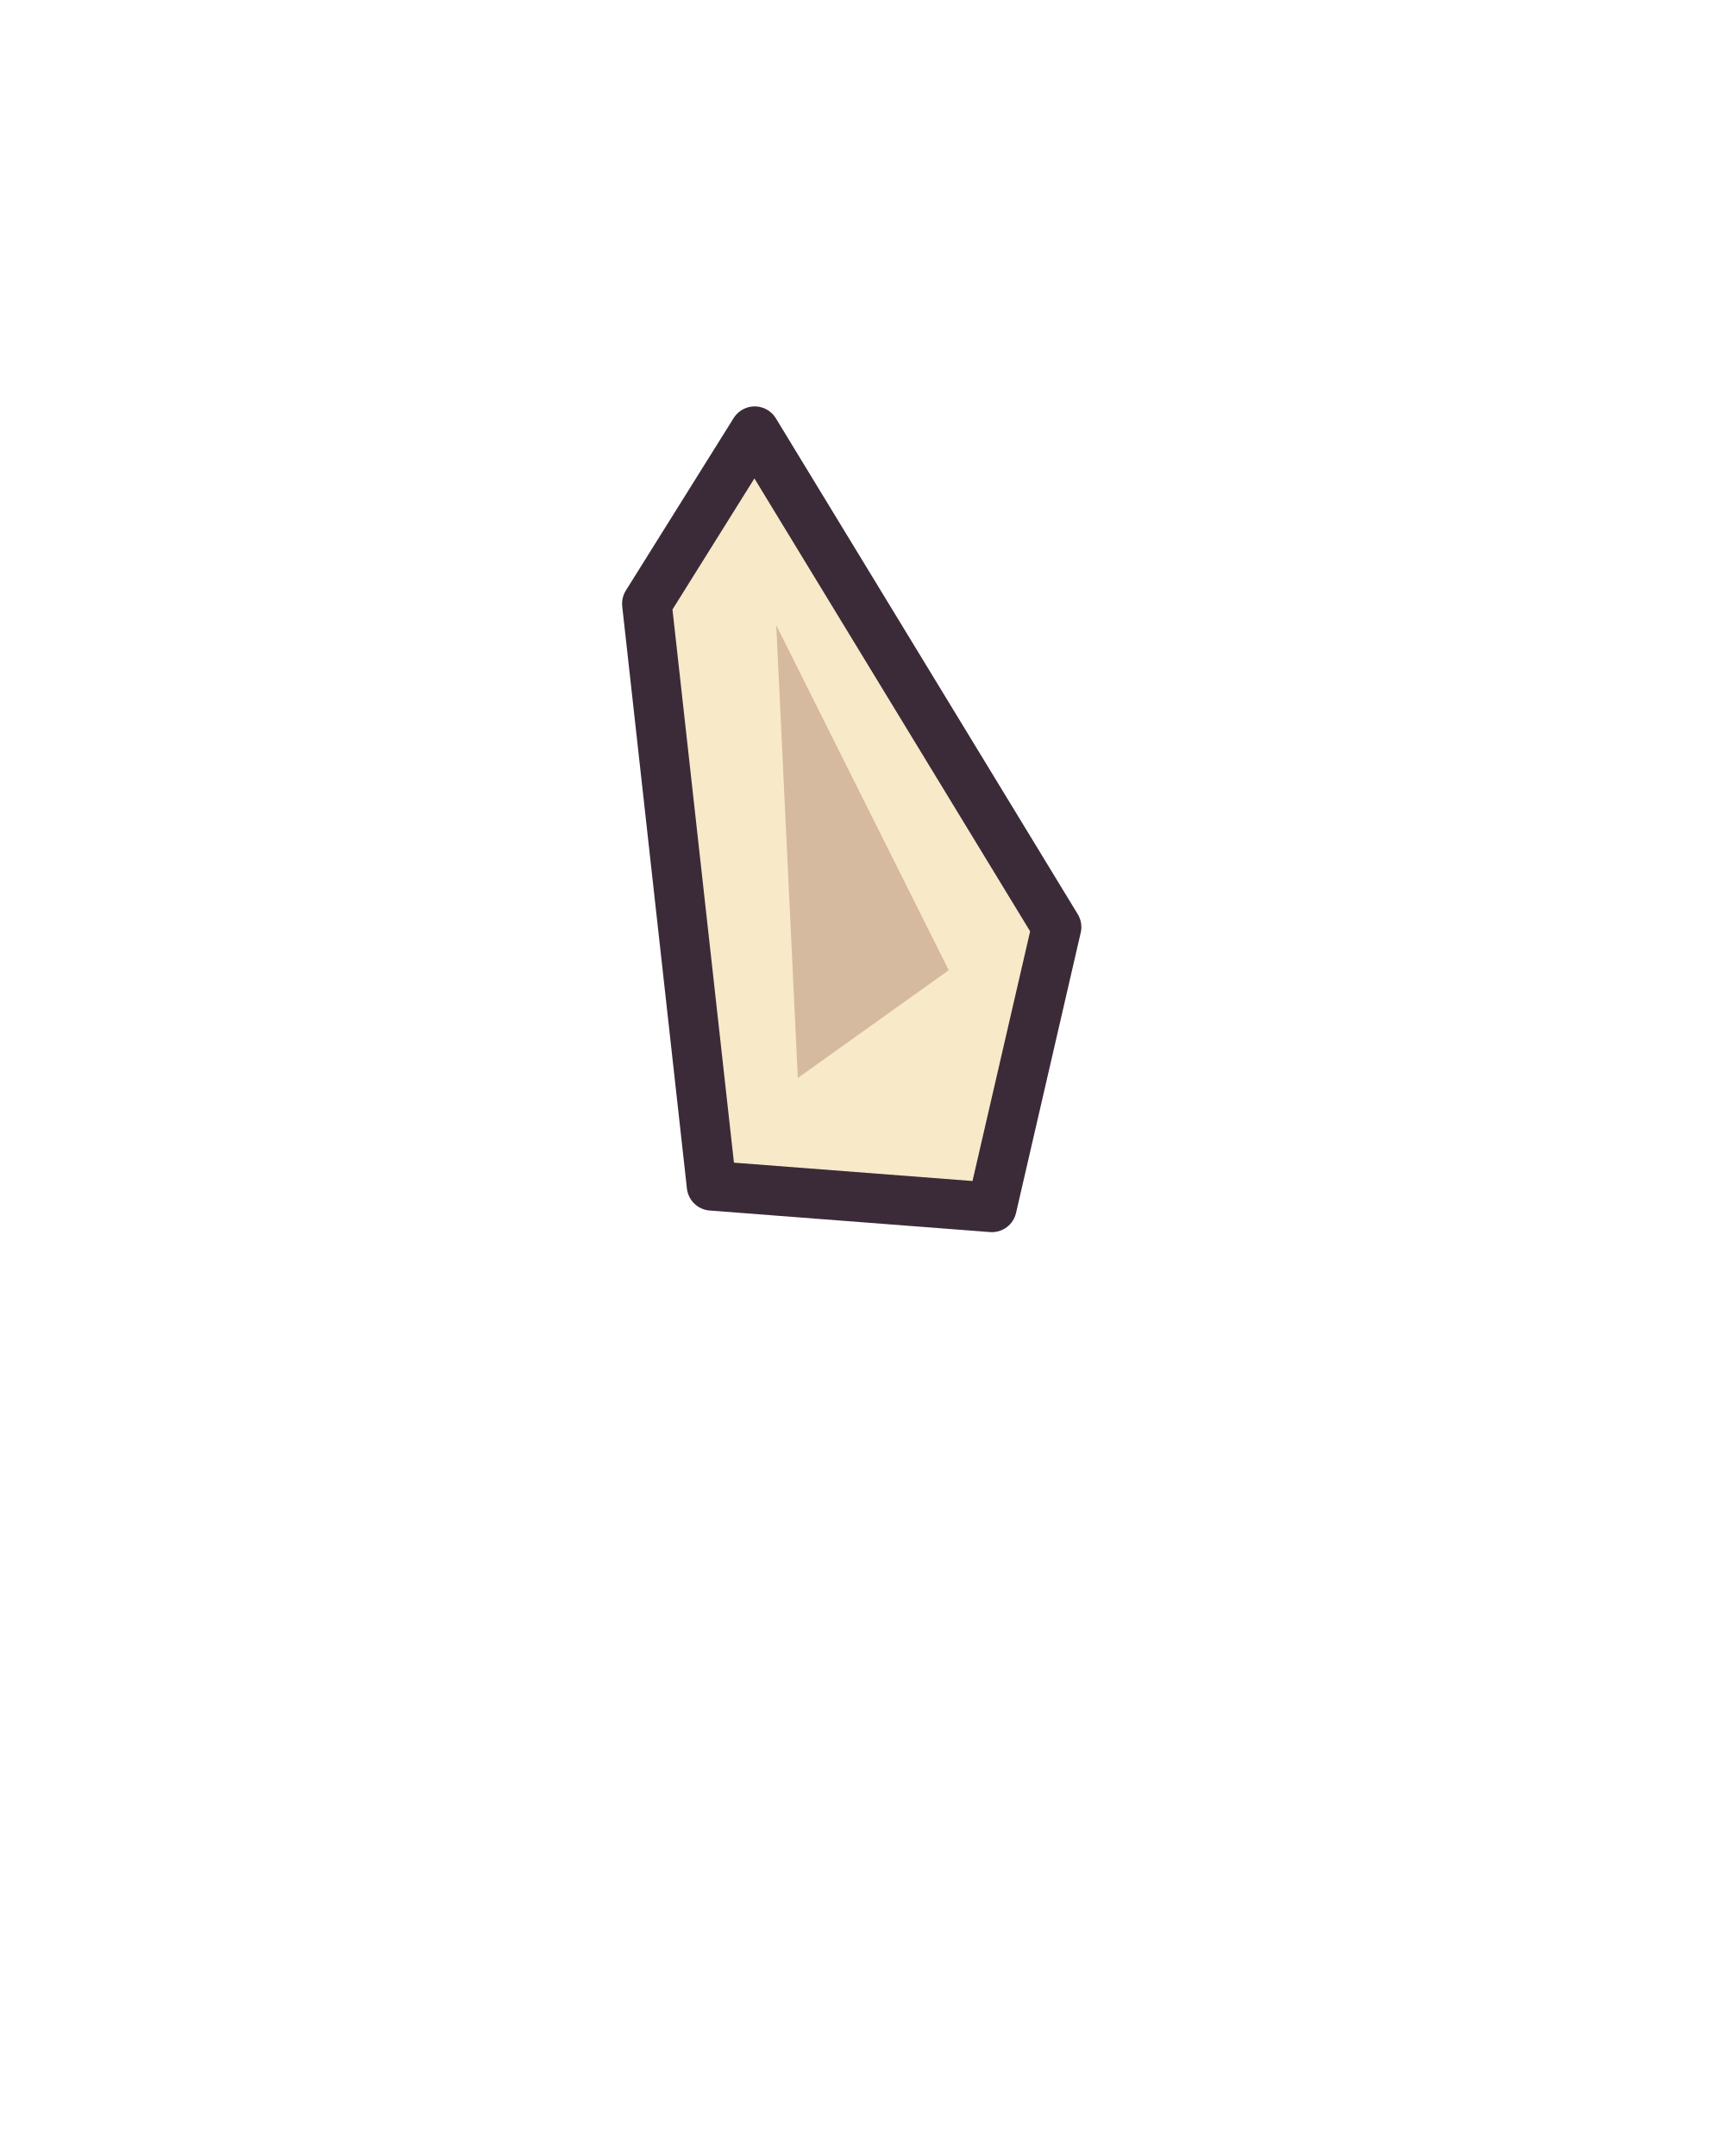
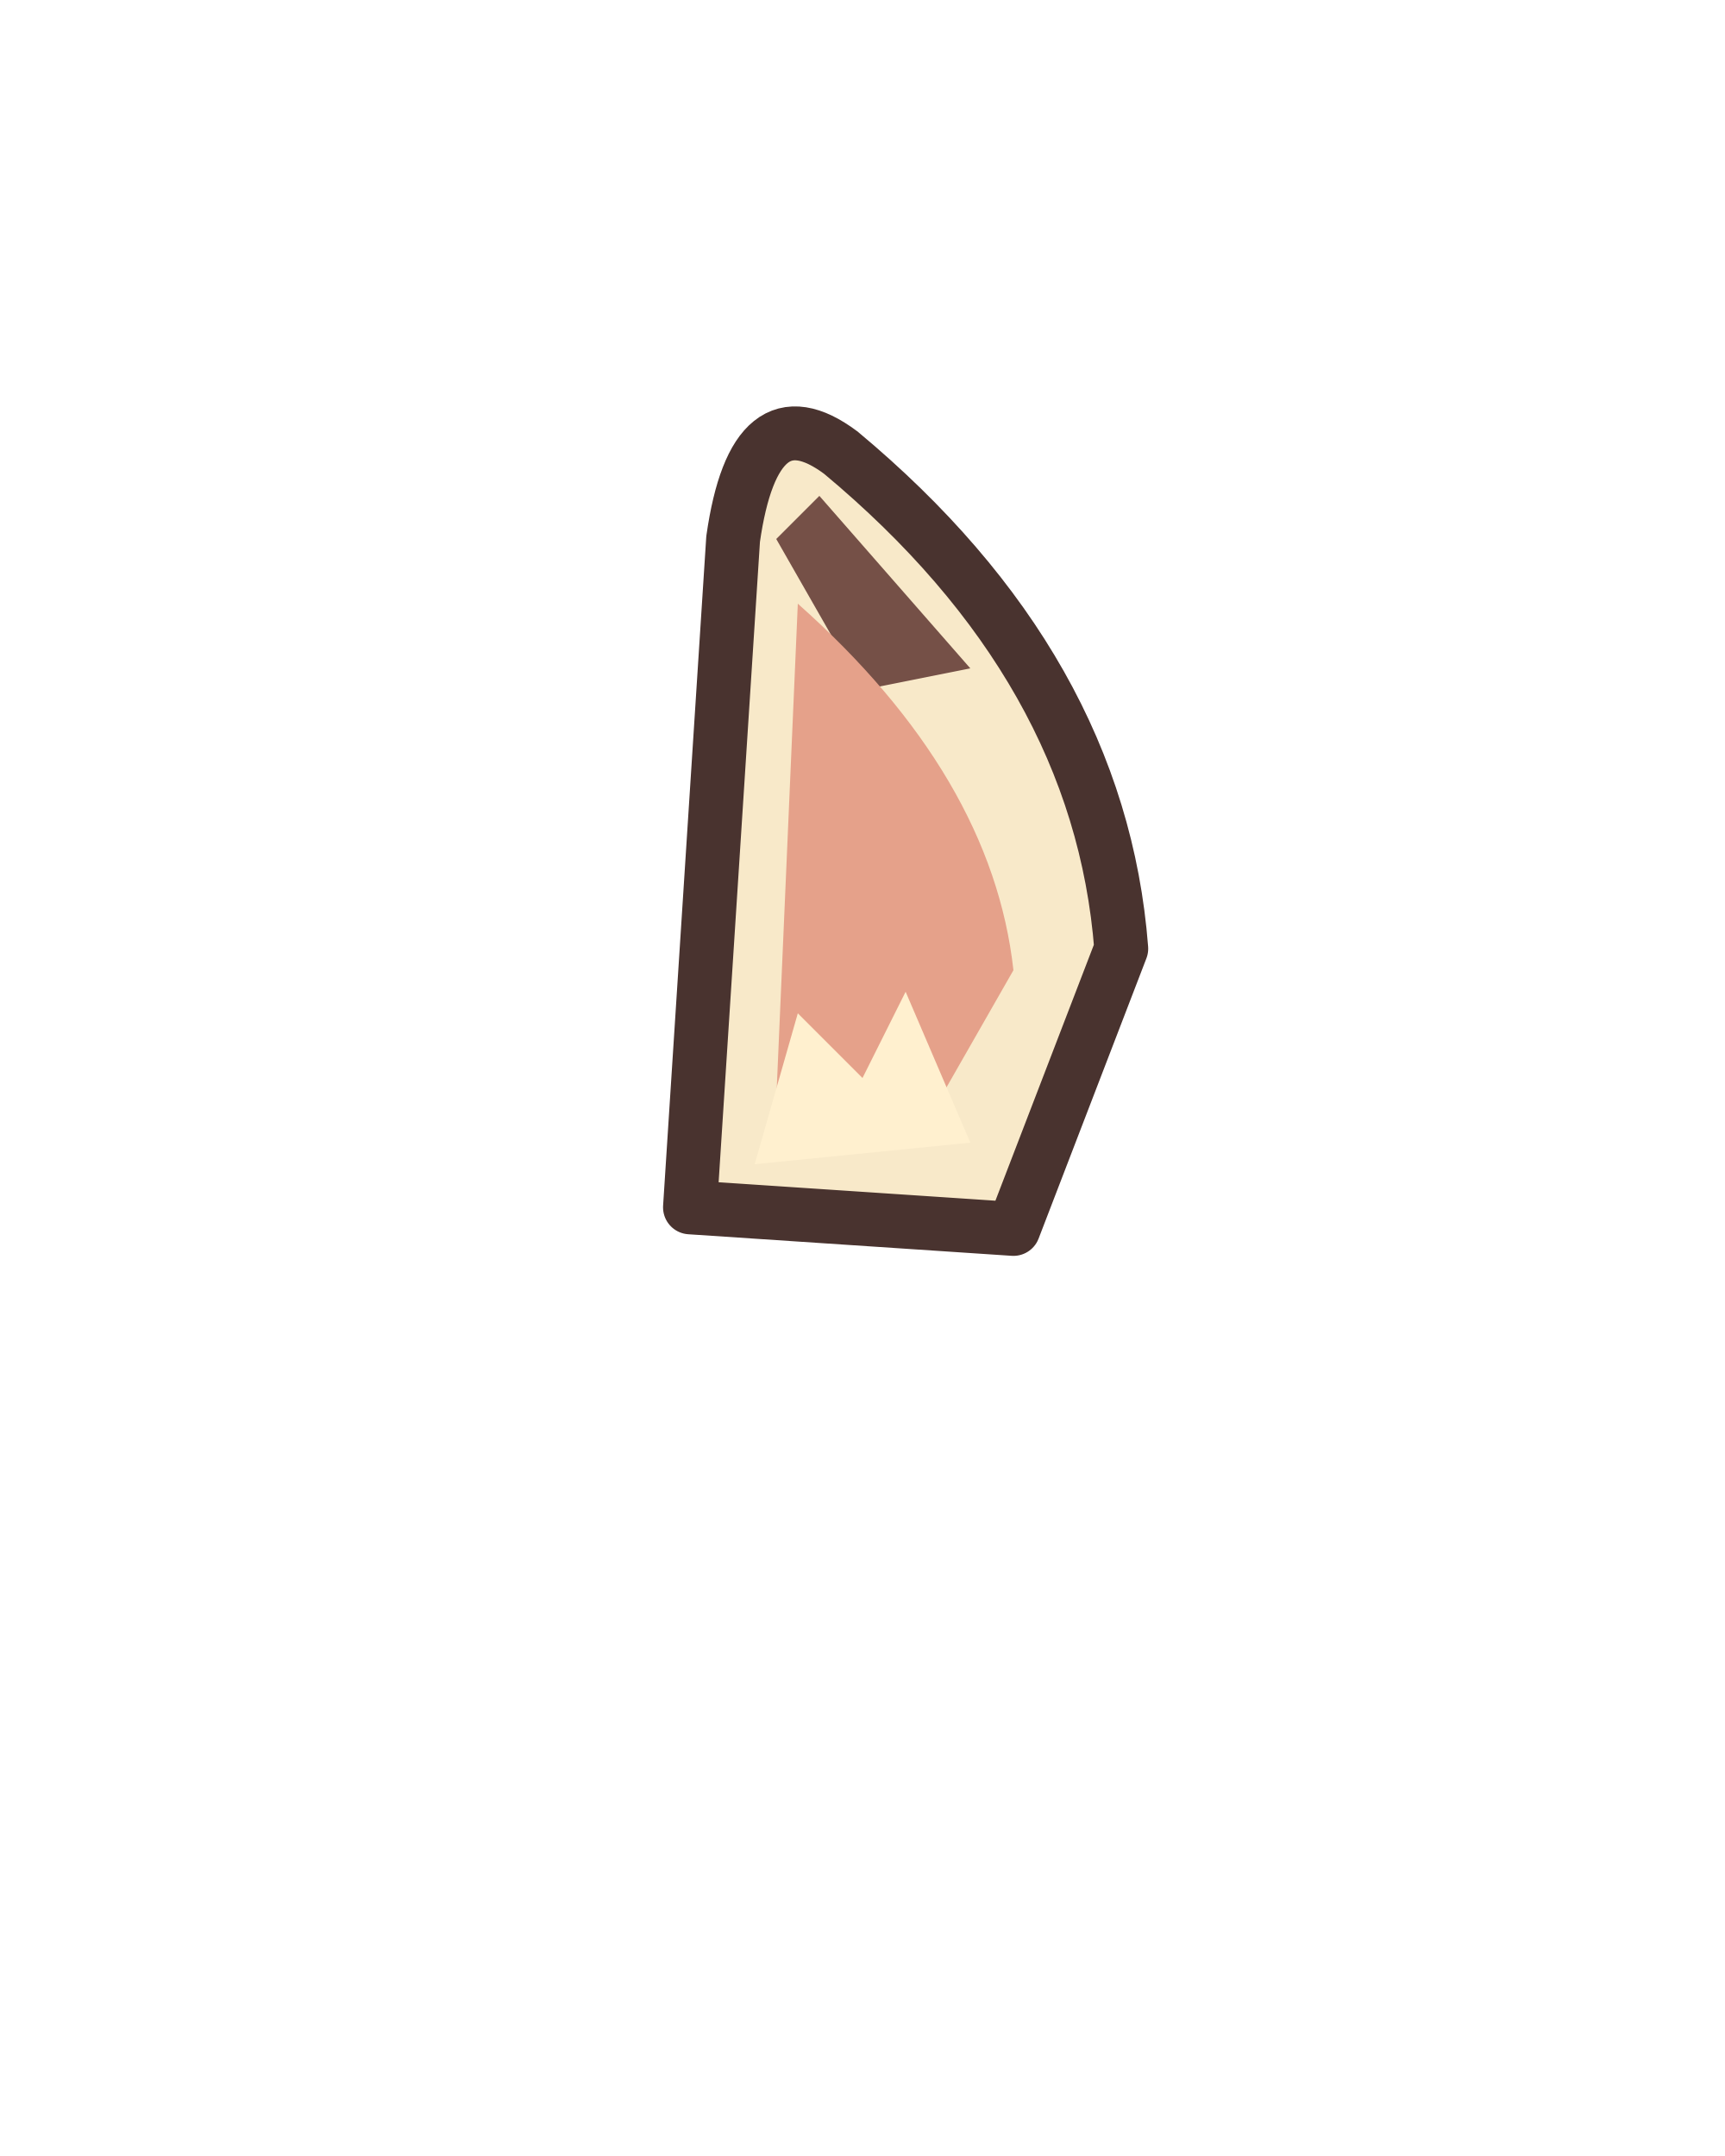
<svg xmlns="http://www.w3.org/2000/svg" viewBox="-40 -50 80 100" width="160" height="200">
-   <g stroke="#3b2b38" stroke-width="2.3" stroke-linejoin="round" stroke-linecap="round">
-     <path fill="#f8e9c9" d="M-7 5L-10-22L-5-30L9-7L6 6Z" />
-     <path fill="#d6baa0" stroke="none" d="M-4-21L4-5L-3 0Z" />
+   <g stroke="#49332f" stroke-width="2.5" stroke-linejoin="round" stroke-linecap="round">
+     <path fill="#f8e9c9" d="M-8 6L-6-25Q-5-32-1-29Q11-19 12-6L7 7Z" />
+     <path fill="#755047" stroke="none" d="M-4-25L-2-27L5-19L0-18Z" />
+     <path fill="#e5a18a" stroke="none" d="M-4 1L-3-22Q6-14 7-5L3 2Z" />
+     <path fill="#fff0cf" stroke="none" d="M-5 4L-3-3L0 0L2-4L5 3Z" />
  </g>
</svg>
